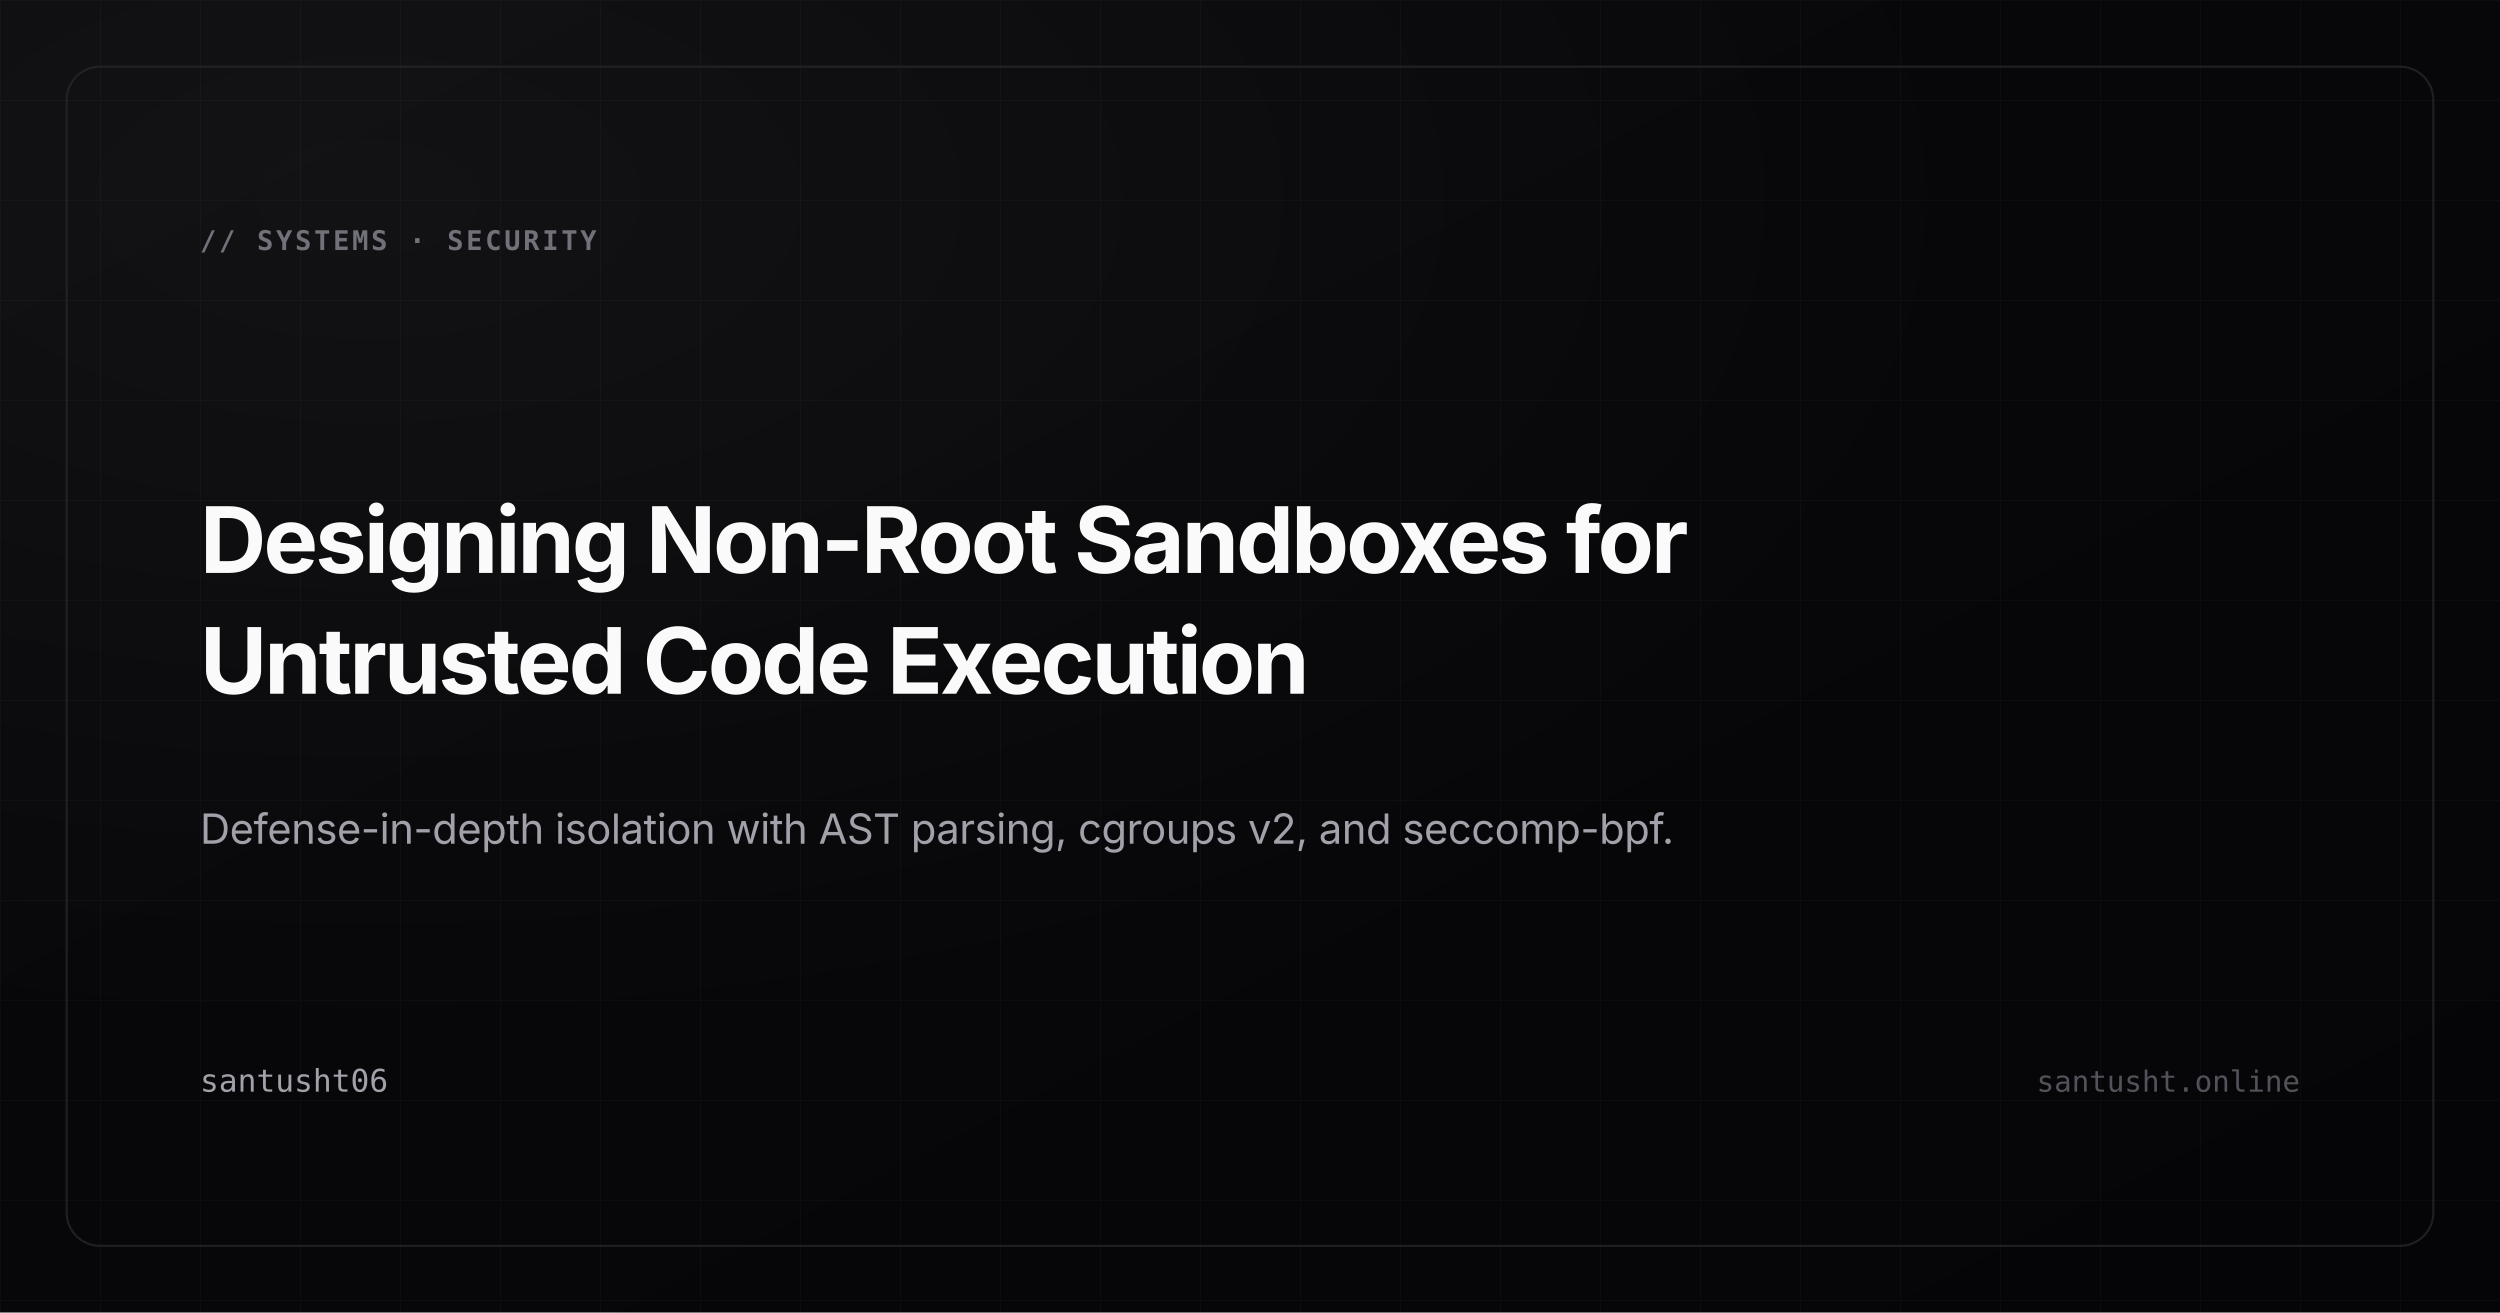
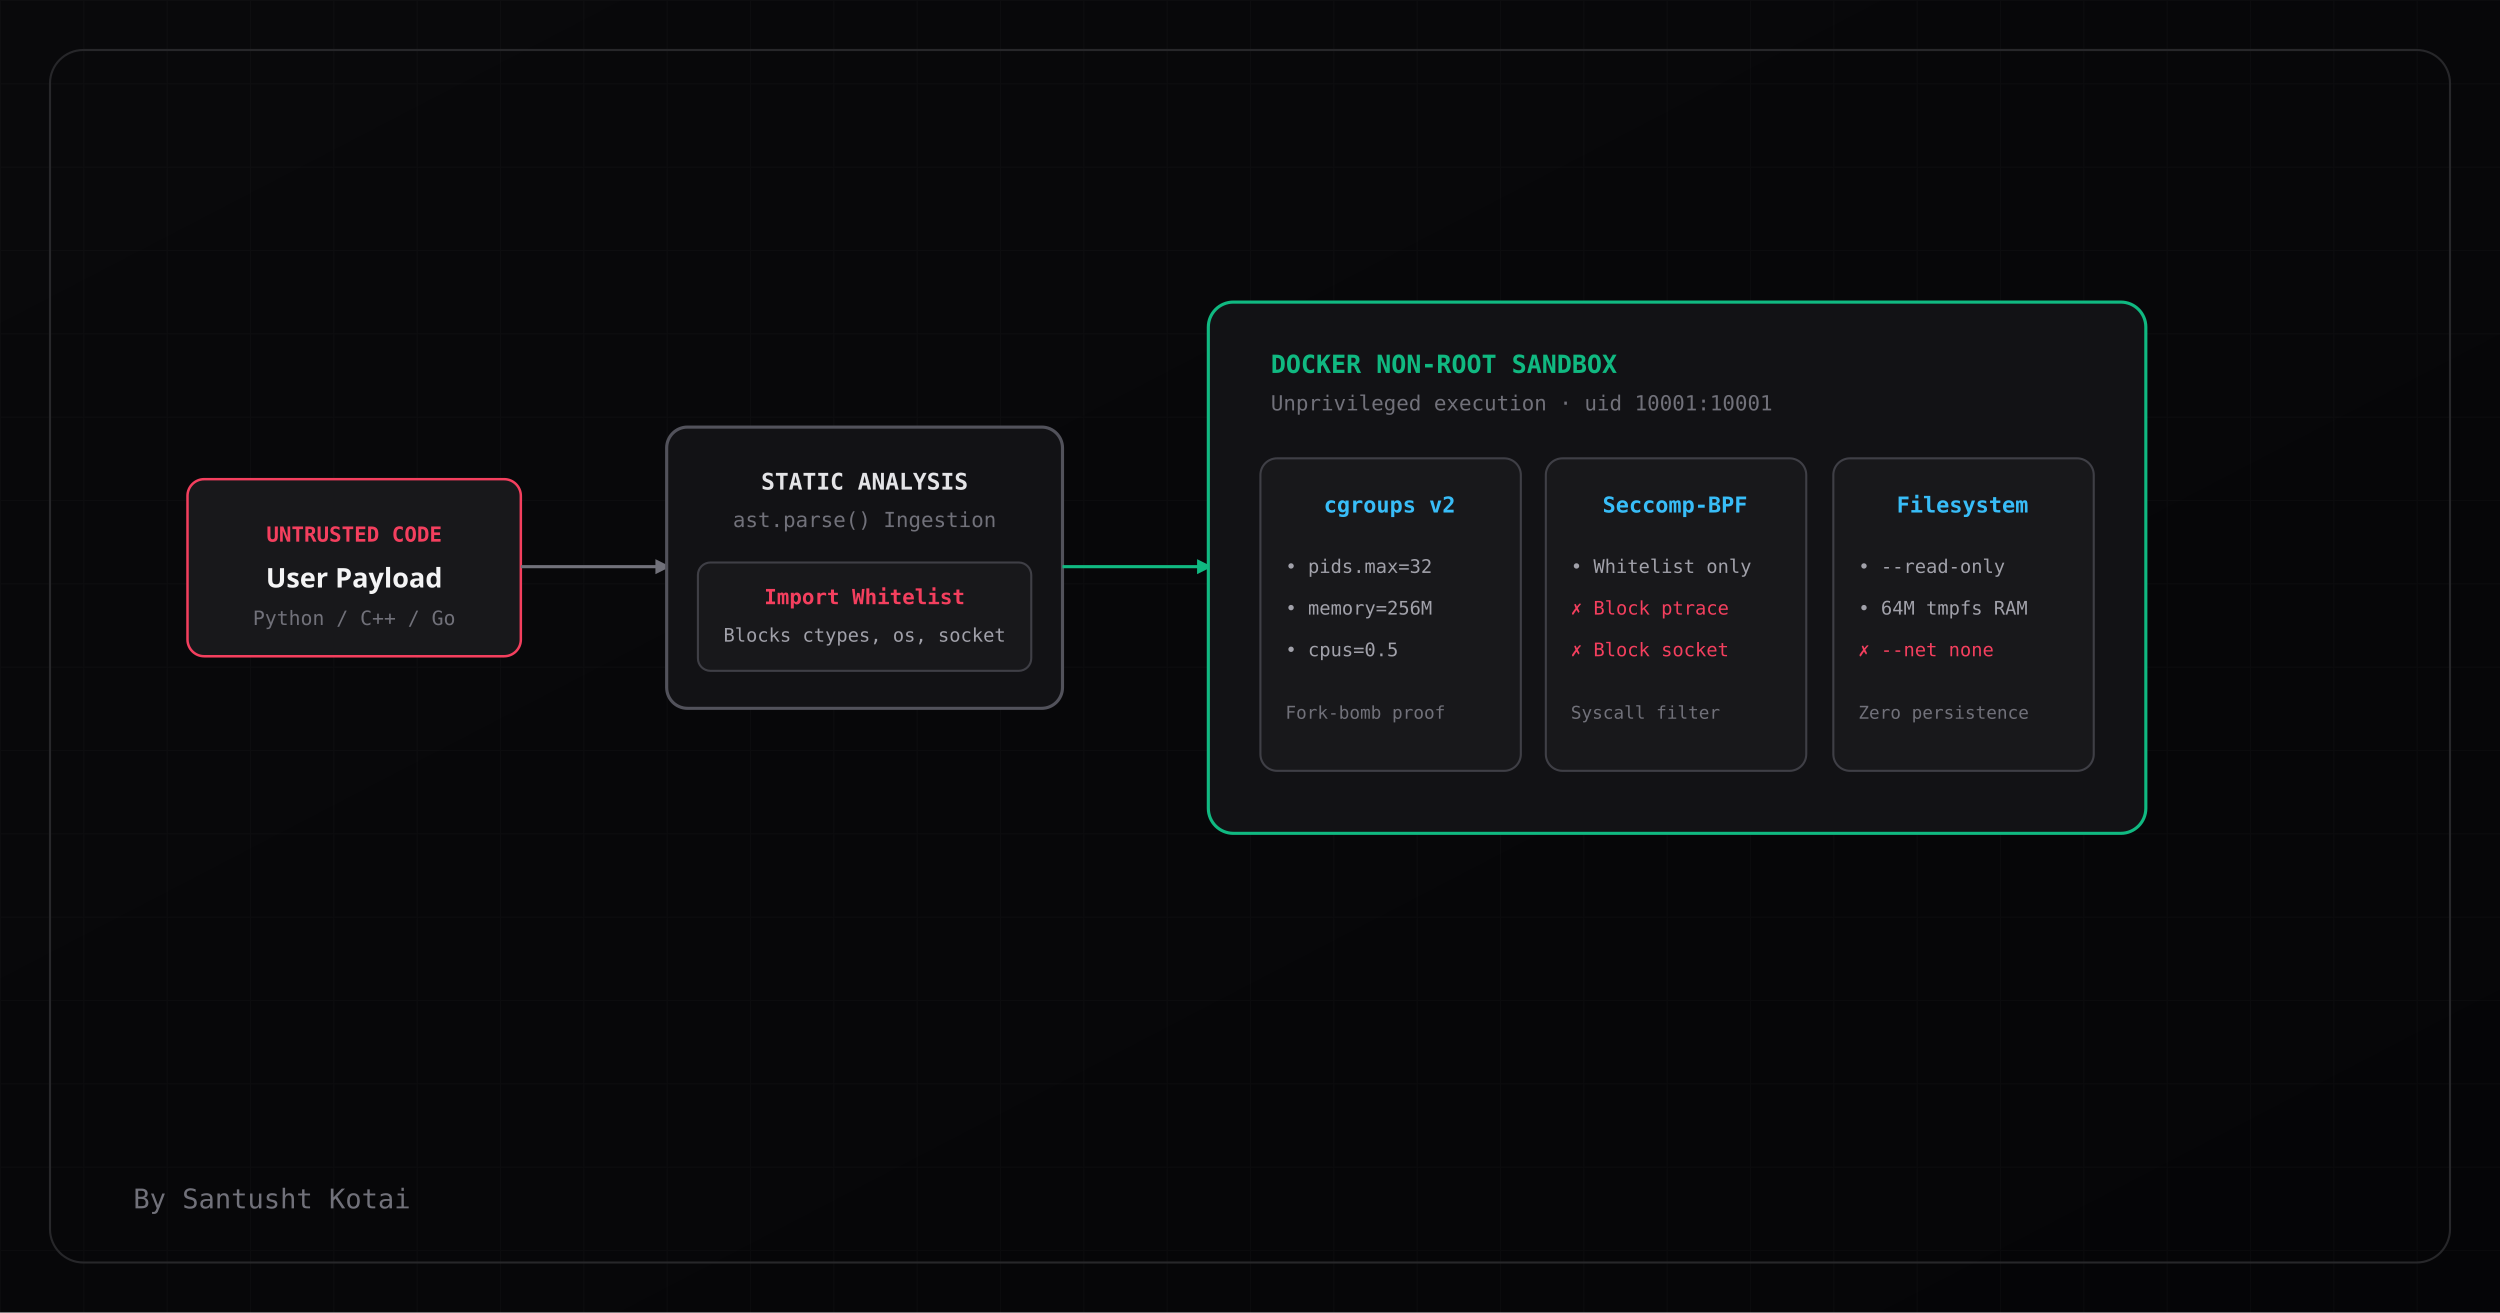
<svg xmlns="http://www.w3.org/2000/svg" viewBox="0 0 1200 630" width="1200" height="630">
  <defs>
-     <linearGradient id="bgGradient" x1="0%" y1="0%" x2="100%" y2="100%">
+     <linearGradient id="bg" x1="0%" y1="0%" x2="100%" y2="100%">
      <stop offset="0%" stop-color="#09090b" />
      <stop offset="100%" stop-color="#050507" />
    </linearGradient>
-     <radialGradient id="topGlow" cx="15%" cy="15%" r="65%">
-       <stop offset="0%" stop-color="#ffffff" stop-opacity="0.04" />
-       <stop offset="100%" stop-color="#ffffff" stop-opacity="0" />
-     </radialGradient>
-     <pattern id="cleanGrid" width="48" height="48" patternUnits="userSpaceOnUse">
-       <path d="M 48 0 L 0 0 0 48" fill="none" stroke="#ffffff" stroke-width="1" stroke-opacity="0.025" />
+     <marker id="arr" viewBox="0 0 10 10" refX="6" refY="5" markerWidth="6" markerHeight="6" orient="auto-start-reverse">
+       <path d="M 0 1 L 8 5 L 0 9 z" fill="#71717a" />
+     </marker>
+     <marker id="arrGreen" viewBox="0 0 10 10" refX="6" refY="5" markerWidth="6" markerHeight="6" orient="auto-start-reverse">
+       <path d="M 0 1 L 8 5 L 0 9 z" fill="#10b981" />
+     </marker>
+     <marker id="arrEmerald" viewBox="0 0 10 10" refX="6" refY="5" markerWidth="6" markerHeight="6" orient="auto-start-reverse">
+       <path d="M 0 1 L 8 5 L 0 9 z" fill="#34d399" />
+     </marker>
+     <marker id="arrSky" viewBox="0 0 10 10" refX="6" refY="5" markerWidth="6" markerHeight="6" orient="auto-start-reverse">
+       <path d="M 0 1 L 8 5 L 0 9 z" fill="#38bdf8" />
+     </marker>
+     <marker id="arrRose" viewBox="0 0 10 10" refX="6" refY="5" markerWidth="6" markerHeight="6" orient="auto-start-reverse">
+       <path d="M 0 1 L 8 5 L 0 9 z" fill="#f43f5e" />
+     </marker>
+     <pattern id="grid" width="40" height="40" patternUnits="userSpaceOnUse">
+       <path d="M 40 0 L 0 0 0 40" fill="none" stroke="#ffffff" stroke-width="1" stroke-opacity="0.02" />
    </pattern>
  </defs>
-   <rect width="1200" height="630" fill="url(#bgGradient)" />
-   <rect width="1200" height="630" fill="url(#topGlow)" />
-   <rect width="1200" height="630" fill="url(#cleanGrid)" />
-   <rect x="32" y="32" width="1136" height="566" rx="16" fill="none" stroke="#27272a" stroke-width="1" stroke-opacity="0.8" />
-   <g transform="translate(96, 120)">
-     <text font-family="'Geist Mono', 'SF Mono', 'Fira Code', monospace" font-size="13" font-weight="600" fill="#71717a" letter-spacing="0.1em">// SYSTEMS · SECURITY</text>
+   <rect width="1200" height="630" fill="url(#bg)" />
+   <rect width="1200" height="630" fill="url(#grid)" />
+   <rect x="24" y="24" width="1152" height="582" rx="16" fill="none" stroke="#27272a" stroke-width="1" />
+   <g transform="translate(80, 70)">
+     <g transform="translate(10, 160)">
+       <rect x="0" y="0" width="160" height="85" rx="8" fill="#18181b" stroke="#f43f5e" stroke-width="1.2" />
+       <text x="80" y="30" text-anchor="middle" font-family="'Geist Mono', monospace" font-size="10" font-weight="600" fill="#f43f5e">UNTRUSTED CODE</text>
+       <text x="80" y="52" text-anchor="middle" font-family="'Geist', sans-serif" font-size="13" font-weight="600" fill="#f4f4f5">User Payload</text>
+       <text x="80" y="70" text-anchor="middle" font-family="'Geist Mono', monospace" font-size="9.5" fill="#71717a">Python / C++ / Go</text>
+     </g>
+     <path d="M 170 202 L 240 202" stroke="#71717a" stroke-width="1.5" marker-end="url(#arr)" />
+     <g transform="translate(240, 135)">
+       <rect x="0" y="0" width="190" height="135" rx="10" fill="#121215" stroke="#52525b" stroke-width="1.5" />
+       <text x="95" y="30" text-anchor="middle" font-family="'Geist Mono', monospace" font-size="11" font-weight="700" fill="#e4e4e7">STATIC ANALYSIS</text>
+       <text x="95" y="48" text-anchor="middle" font-family="'Geist Mono', monospace" font-size="10" fill="#71717a">ast.parse() Ingestion</text>
+       <rect x="15" y="65" width="160" height="52" rx="6" fill="#18181b" stroke="#3f3f46" stroke-width="1" />
+       <text x="95" y="85" text-anchor="middle" font-family="'Geist Mono', monospace" font-size="10" font-weight="600" fill="#f43f5e">Import Whitelist</text>
+       <text x="95" y="103" text-anchor="middle" font-family="'Geist Mono', monospace" font-size="9" fill="#a1a1aa">Blocks ctypes, os, socket</text>
+     </g>
+     <path d="M 430 202 L 500 202" stroke="#10b981" stroke-width="1.5" marker-end="url(#arrGreen)" />
+     <g transform="translate(500, 75)">
+       <rect x="0" y="0" width="450" height="255" rx="12" fill="#121215" stroke="#10b981" stroke-width="1.5" />
+       <text x="30" y="34" font-family="'Geist Mono', monospace" font-size="12" font-weight="700" fill="#10b981">DOCKER NON-ROOT SANDBOX</text>
+       <text x="30" y="52" font-family="'Geist Mono', monospace" font-size="10" fill="#71717a">Unprivileged execution · uid 10001:10001</text>
+       <g transform="translate(25, 75)">
+         <rect x="0" y="0" width="125" height="150" rx="8" fill="#18181b" stroke="#3f3f46" stroke-width="1" />
+         <text x="62" y="26" text-anchor="middle" font-family="'Geist Mono', monospace" font-size="10.5" font-weight="600" fill="#38bdf8">cgroups v2</text>
+         <text x="12" y="55" font-family="'Geist Mono', monospace" font-size="9" fill="#a1a1aa">• pids.max=32</text>
+         <text x="12" y="75" font-family="'Geist Mono', monospace" font-size="9" fill="#a1a1aa">• memory=256M</text>
+         <text x="12" y="95" font-family="'Geist Mono', monospace" font-size="9" fill="#a1a1aa">• cpus=0.5</text>
+         <text x="12" y="125" font-family="'Geist Mono', monospace" font-size="8.5" fill="#71717a">Fork-bomb proof</text>
+       </g>
+       <g transform="translate(162, 75)">
+         <rect x="0" y="0" width="125" height="150" rx="8" fill="#18181b" stroke="#3f3f46" stroke-width="1" />
+         <text x="62" y="26" text-anchor="middle" font-family="'Geist Mono', monospace" font-size="10.5" font-weight="600" fill="#38bdf8">Seccomp-BPF</text>
+         <text x="12" y="55" font-family="'Geist Mono', monospace" font-size="9" fill="#a1a1aa">• Whitelist only</text>
+         <text x="12" y="75" font-family="'Geist Mono', monospace" font-size="9" fill="#f43f5e">✗ Block ptrace</text>
+         <text x="12" y="95" font-family="'Geist Mono', monospace" font-size="9" fill="#f43f5e">✗ Block socket</text>
+         <text x="12" y="125" font-family="'Geist Mono', monospace" font-size="8.5" fill="#71717a">Syscall filter</text>
+       </g>
+       <g transform="translate(300, 75)">
+         <rect x="0" y="0" width="125" height="150" rx="8" fill="#18181b" stroke="#3f3f46" stroke-width="1" />
+         <text x="62" y="26" text-anchor="middle" font-family="'Geist Mono', monospace" font-size="10.5" font-weight="600" fill="#38bdf8">Filesystem</text>
+         <text x="12" y="55" font-family="'Geist Mono', monospace" font-size="9" fill="#a1a1aa">• --read-only</text>
+         <text x="12" y="75" font-family="'Geist Mono', monospace" font-size="9" fill="#a1a1aa">• 64M tmpfs RAM</text>
+         <text x="12" y="95" font-family="'Geist Mono', monospace" font-size="9" fill="#f43f5e">✗ --net none</text>
+         <text x="12" y="125" font-family="'Geist Mono', monospace" font-size="8.5" fill="#71717a">Zero persistence</text>
+       </g>
+     </g>
  </g>
-   <g>
-     <text x="96" y="275" font-family="-apple-system, BlinkMacSystemFont, 'Inter', 'Segoe UI', Roboto, sans-serif" font-size="44" font-weight="700" fill="#fafafa" letter-spacing="-0.03em">Designing Non-Root Sandboxes for</text>
-     <text x="96" y="333" font-family="-apple-system, BlinkMacSystemFont, 'Inter', 'Segoe UI', Roboto, sans-serif" font-size="44" font-weight="700" fill="#fafafa" letter-spacing="-0.03em">Untrusted Code Execution</text>
-     <text x="96" y="405" font-family="-apple-system, BlinkMacSystemFont, 'Inter', 'Segoe UI', Roboto, sans-serif" font-size="20" font-weight="400" fill="#a1a1aa" letter-spacing="-0.01em">Defense-in-depth isolation with AST parsing, cgroups v2, and seccomp-bpf.</text>
-   </g>
-   <g transform="translate(96, 524)">
-     <text font-family="'Geist Mono', 'SF Mono', 'Fira Code', monospace" font-size="15" font-weight="500" fill="#a1a1aa">santusht06</text>
-     <text x="1008" y="0" text-anchor="end" font-family="'Geist Mono', 'SF Mono', 'Fira Code', monospace" font-size="14" font-weight="400" fill="#52525b">santusht.online</text>
+   <g transform="translate(64, 580)">
+     <text font-family="'Geist Mono', 'SF Mono', 'Fira Code', monospace" font-size="13" font-weight="500" fill="#71717a">By Santusht Kotai</text>
  </g>
</svg>
